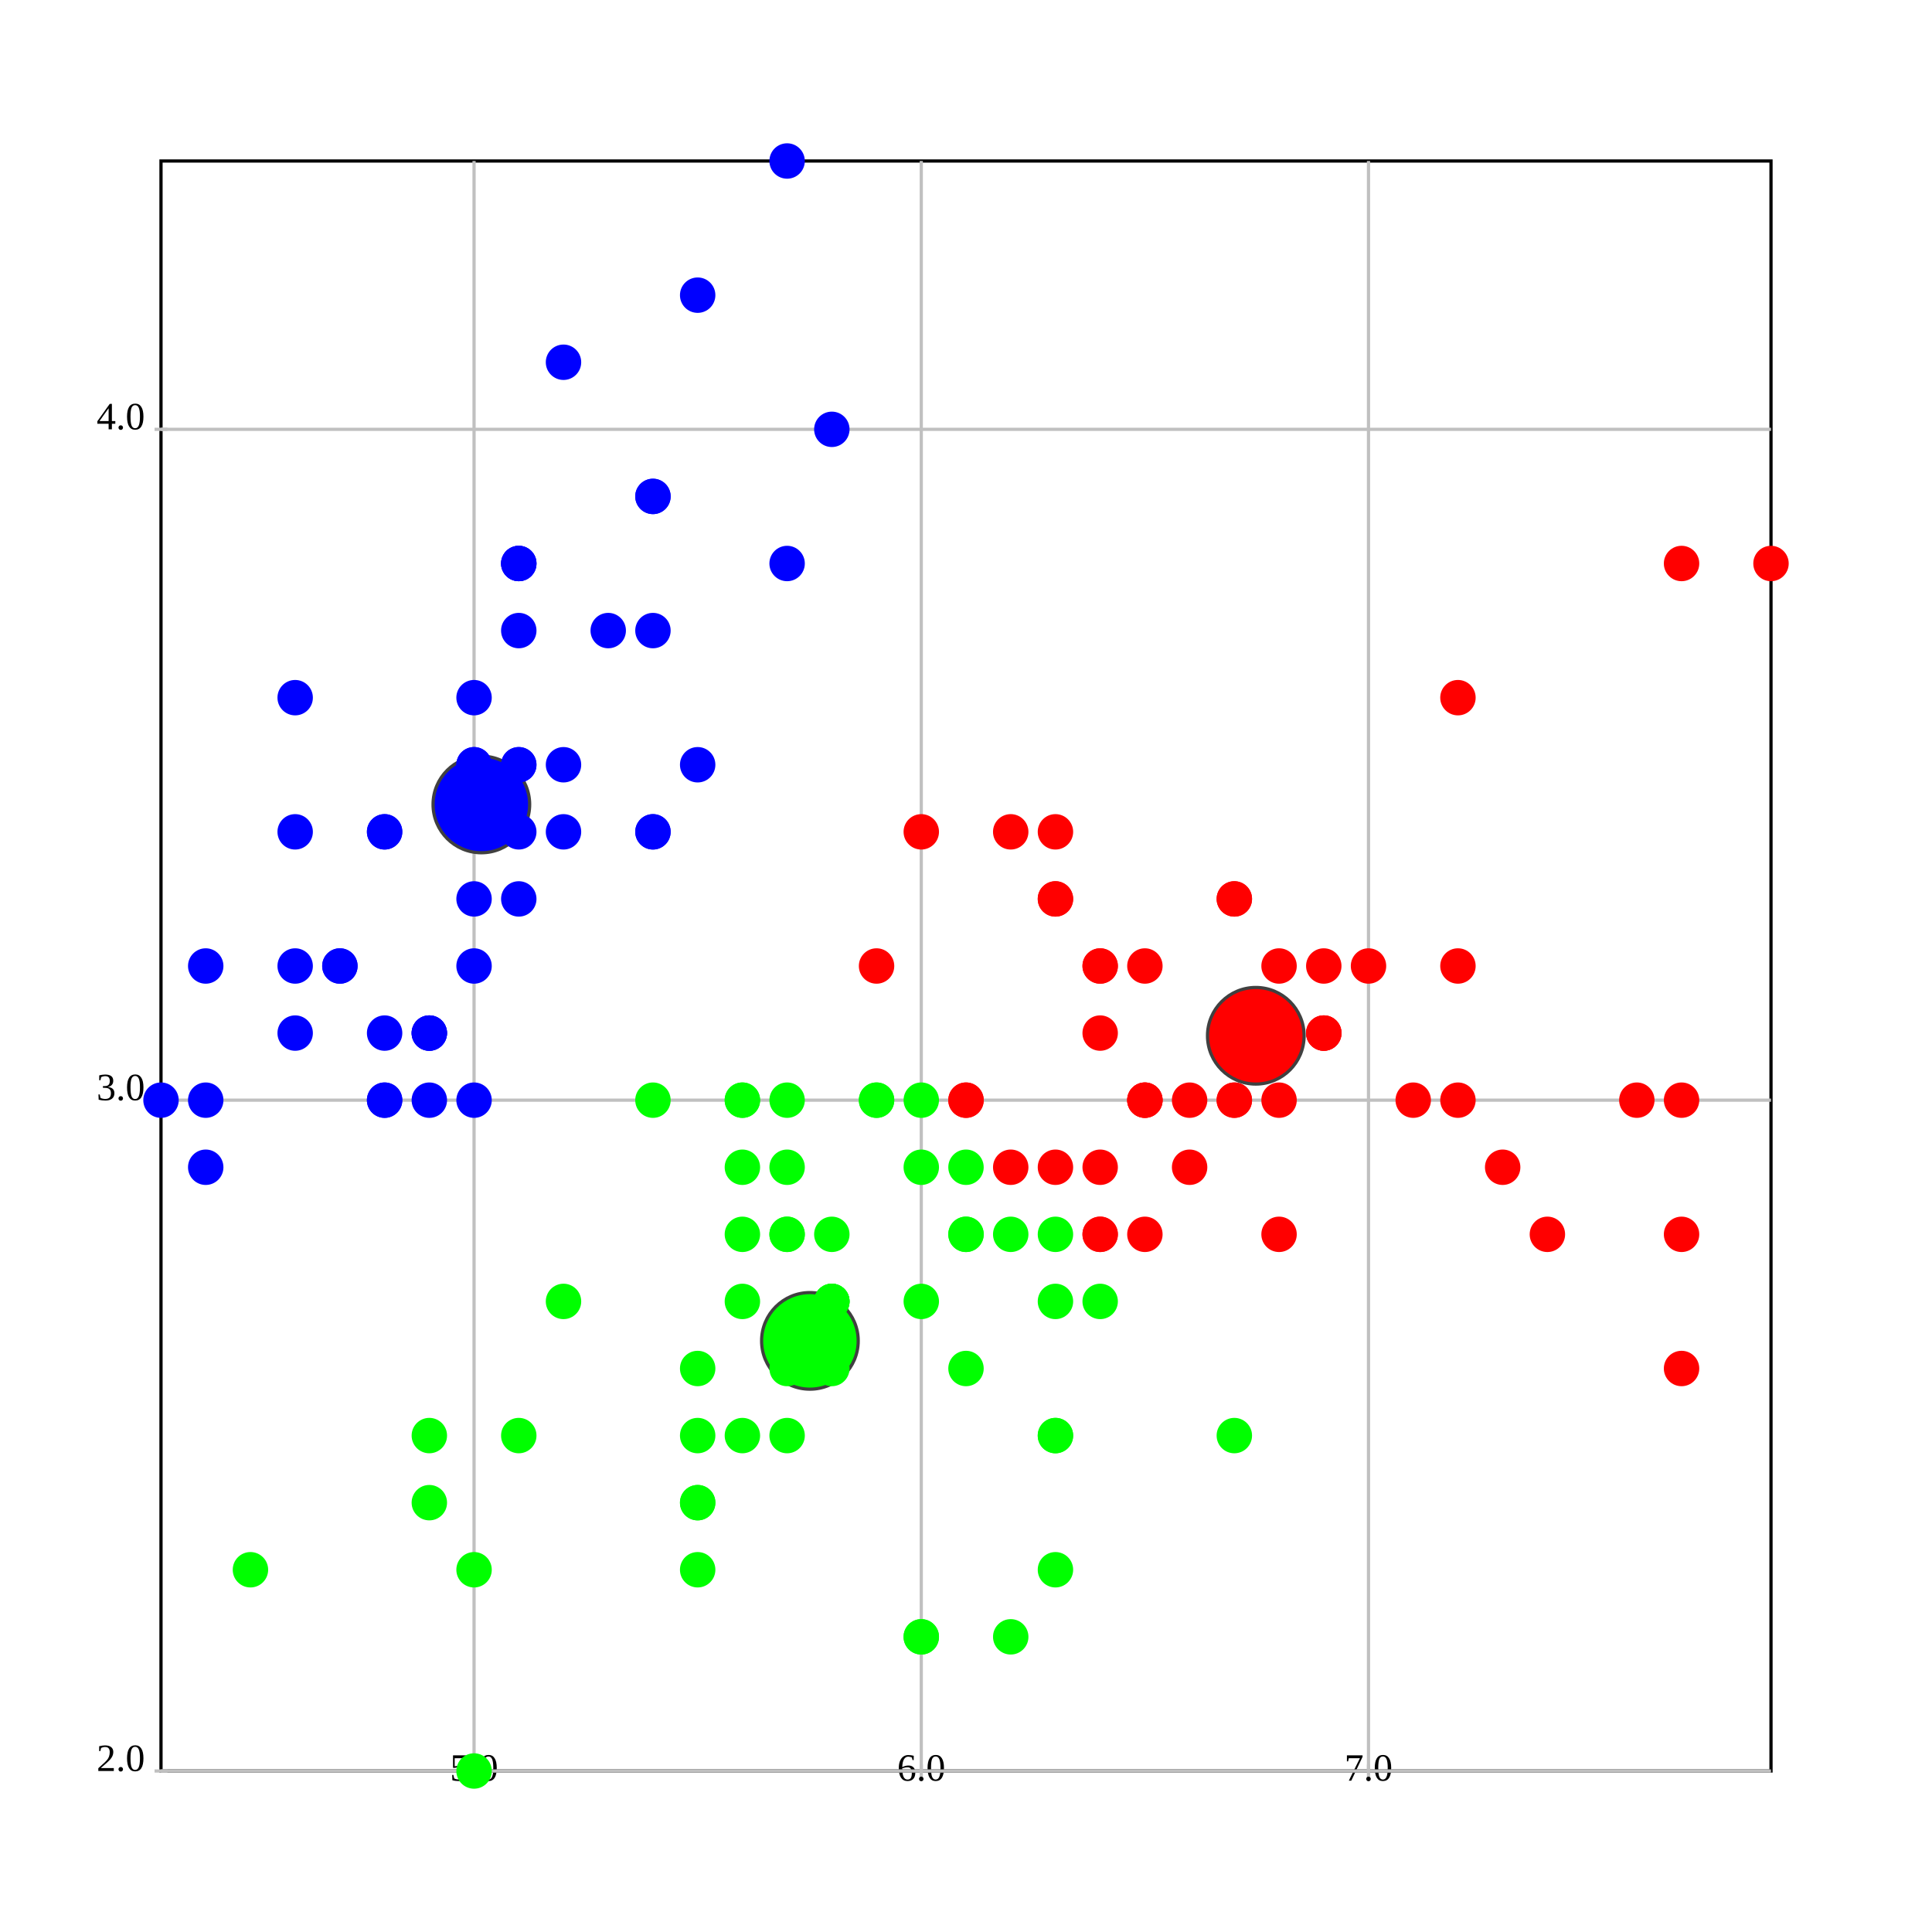
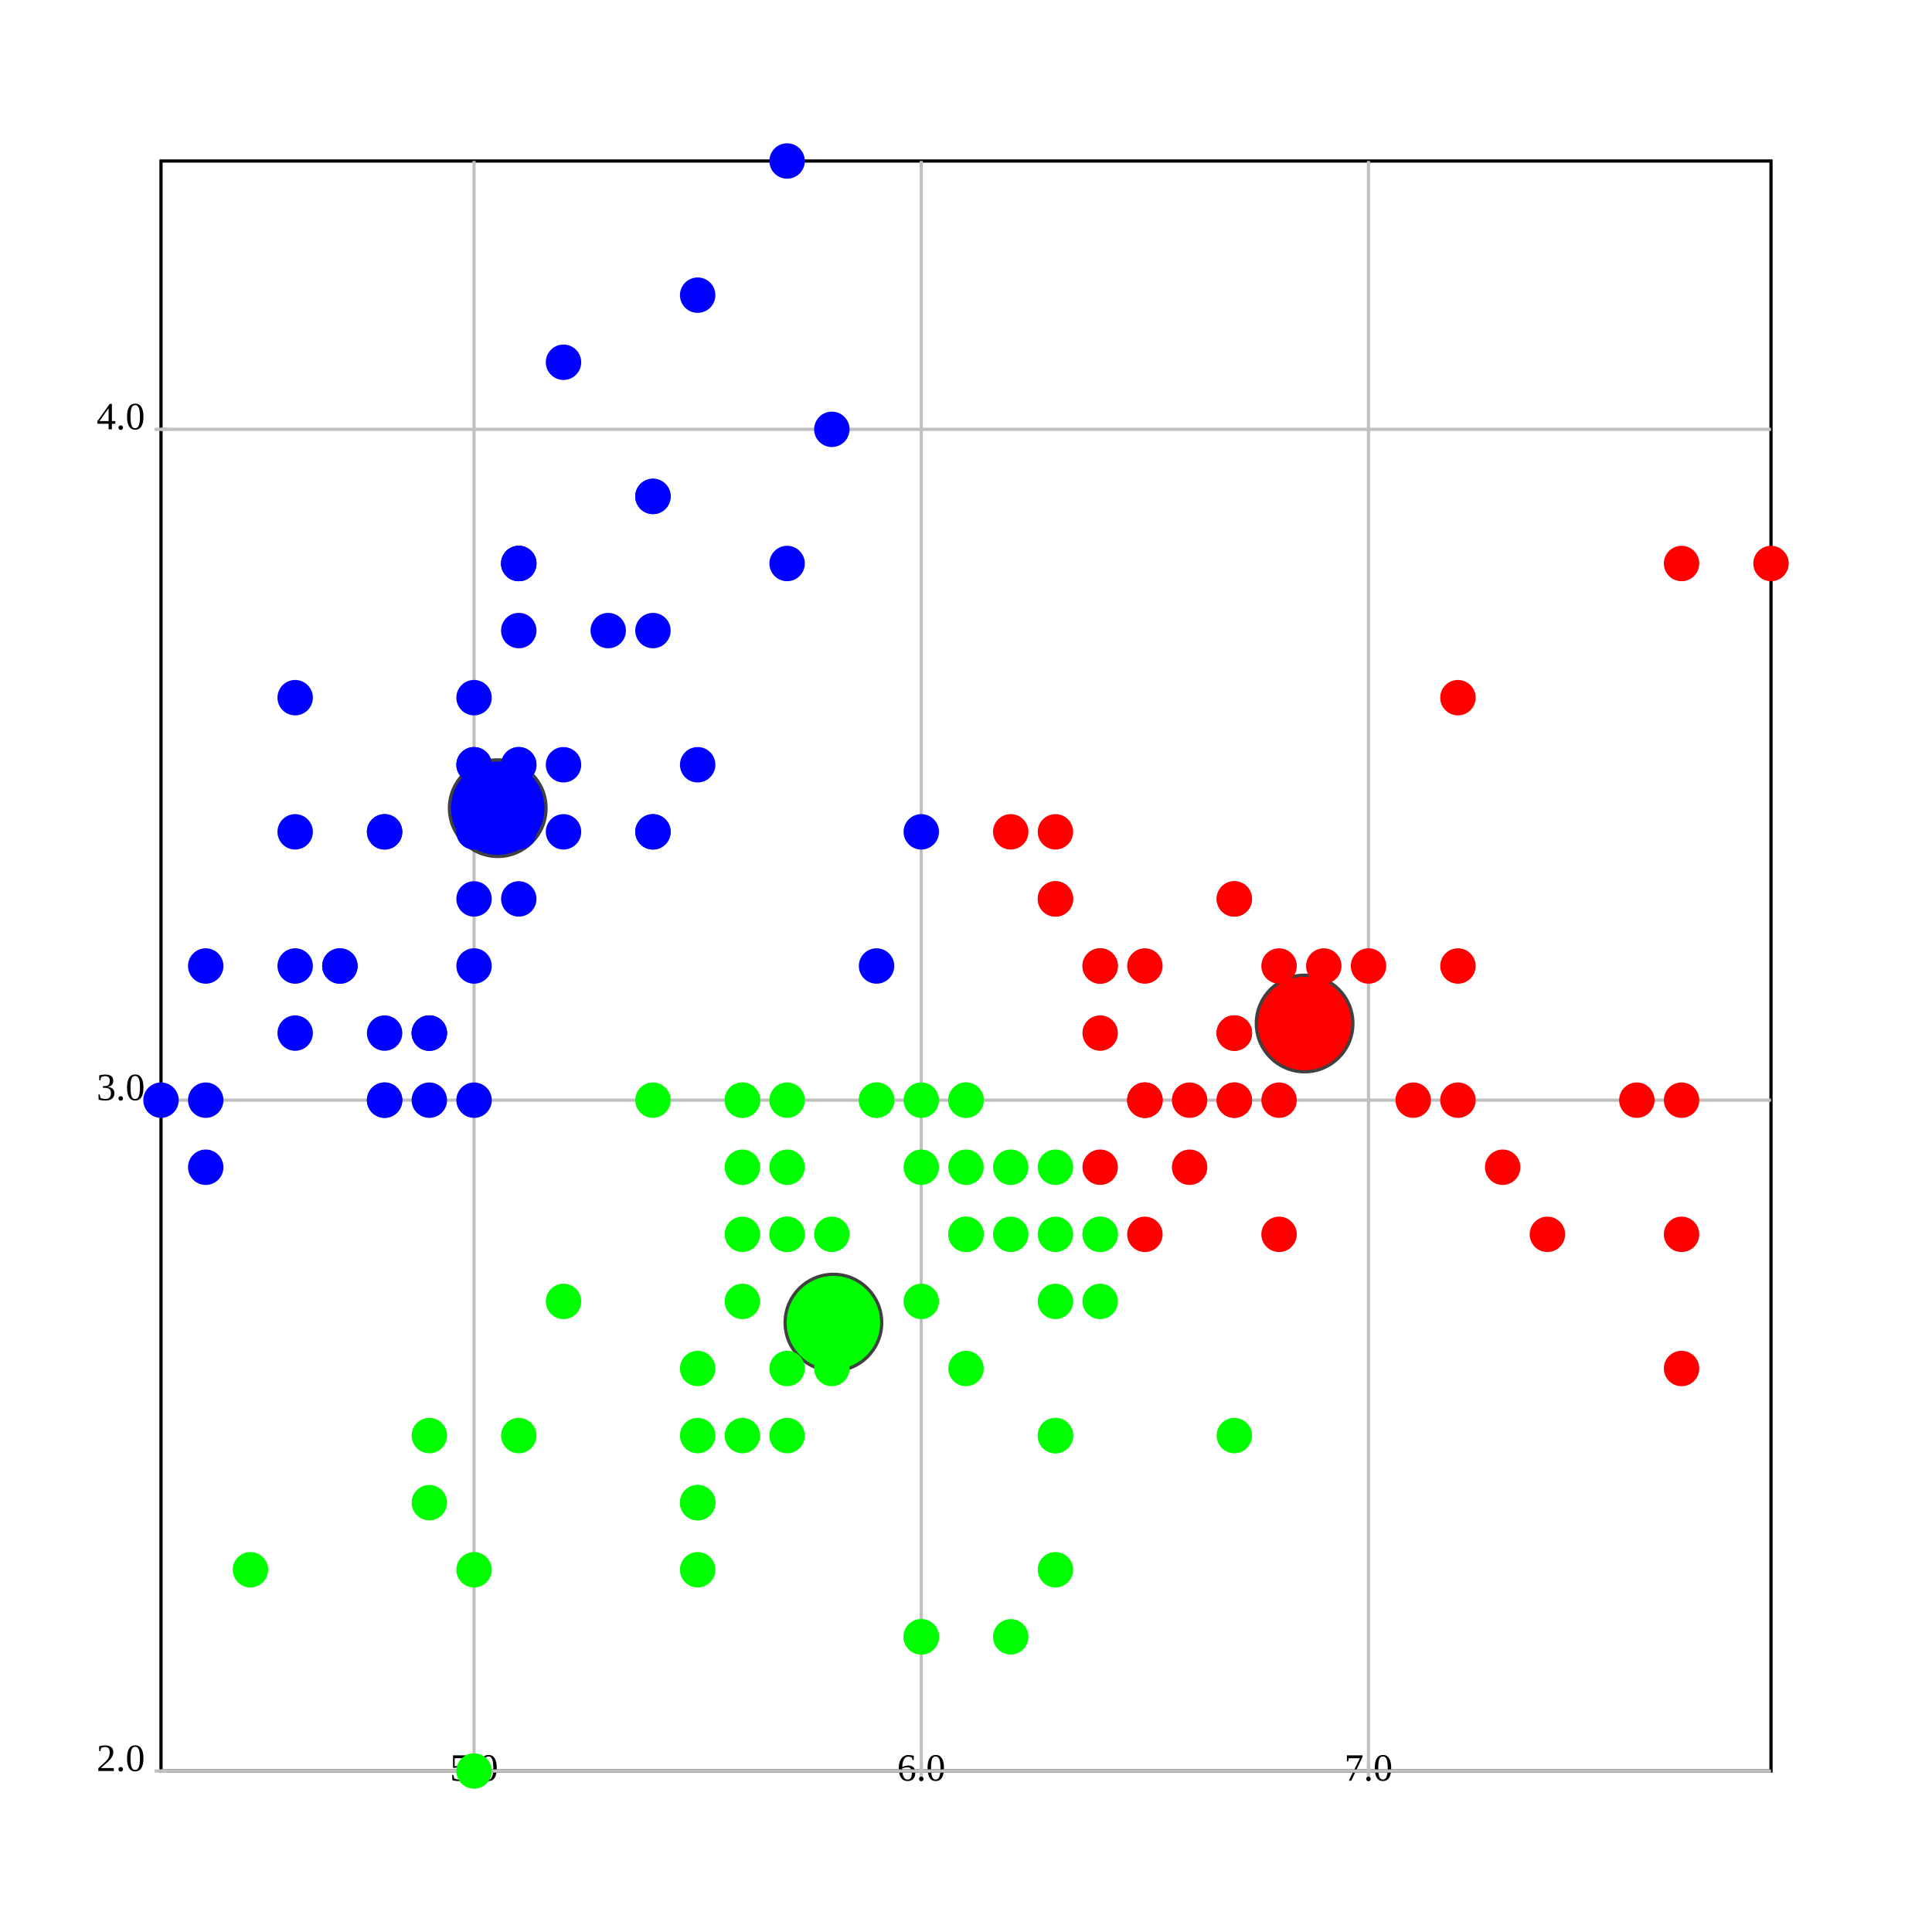
<svg xmlns="http://www.w3.org/2000/svg" version="1.1" width="600.0" height="600.0">
  <style>.caption {
  font-size: 14px;
  font-family: Georgia, serif;
}
</style>
  <rect fill="rgb(255,255,255)" stroke="rgb(0,0,0)" x="50.0" y="50.0" width="500.0" height="500.0" stroke-width="1" />
  <line x1="147.222" y1="550.0" x2="147.222" y2="50.0" stroke="rgb(192,192,192)" stroke-width="1" />
  <line x1="147.222" y1="548.0" x2="147.222" y2="552.0" stroke="rgb(192,192,192)" stroke-width="1" />
  <text text-anchor="middle" alignment-baseline="hanging" x="147.222" y="553.0" font-size="12.0">5.0</text>
  <line x1="286.111" y1="550.0" x2="286.111" y2="50.0" stroke="rgb(192,192,192)" stroke-width="1" />
  <line x1="286.111" y1="548.0" x2="286.111" y2="552.0" stroke="rgb(192,192,192)" stroke-width="1" />
  <text text-anchor="middle" alignment-baseline="hanging" x="286.111" y="553.0" font-size="12.0">6.0</text>
  <line x1="425" y1="550.0" x2="425" y2="50.0" stroke="rgb(192,192,192)" stroke-width="1" />
  <line x1="425" y1="548.0" x2="425" y2="552.0" stroke="rgb(192,192,192)" stroke-width="1" />
  <text text-anchor="middle" alignment-baseline="hanging" x="425" y="553.0" font-size="12.0">7.0</text>
  <line x1="50.0" y1="550.0" x2="550.0" y2="550.0" stroke="rgb(192,192,192)" stroke-width="1" />
  <text text-anchor="end" alignment-baseline="middle" x="45.0" y="550.0" font-size="12.0">2.0</text>
  <line x1="48.0" y1="550.0" x2="52.0" y2="550.0" stroke="rgb(192,192,192)" stroke-width="1" />
  <line x1="50.0" y1="341.667" x2="550.0" y2="341.667" stroke="rgb(192,192,192)" stroke-width="1" />
  <text text-anchor="end" alignment-baseline="middle" x="45.0" y="341.667" font-size="12.0">3.0</text>
  <line x1="48.0" y1="341.667" x2="52.0" y2="341.667" stroke="rgb(192,192,192)" stroke-width="1" />
  <line x1="50.0" y1="133.333" x2="550.0" y2="133.333" stroke="rgb(192,192,192)" stroke-width="1" />
  <text text-anchor="end" alignment-baseline="middle" x="45.0" y="133.333" font-size="12.0">4.0</text>
  <line x1="48.0" y1="133.333" x2="52.0" y2="133.333" stroke="rgb(192,192,192)" stroke-width="1" />
-   <ellipse cx="390.0" cy="321.667" rx="15" ry="15" fill="rgb(255,0,0)" stroke="rgb(64,64,64)" stroke-width="1" />
-   <ellipse cx="149.49" cy="249.83" rx="15" ry="15" fill="rgb(0,0,255)" stroke="rgb(64,64,64)" stroke-width="1" />
-   <ellipse cx="251.525" cy="416.422" rx="15" ry="15" fill="rgb(0,255,0)" stroke="rgb(64,64,64)" stroke-width="1" />
+   <ellipse cx="405.159" cy="317.857" rx="15" ry="15" fill="rgb(255,0,0)" stroke="rgb(64,64,64)" stroke-width="1" />
+   <ellipse cx="154.575" cy="250.98" rx="15" ry="15" fill="rgb(0,0,255)" stroke="rgb(64,64,64)" stroke-width="1" />
+   <ellipse cx="258.821" cy="410.746" rx="15" ry="15" fill="rgb(0,255,0)" stroke="rgb(64,64,64)" stroke-width="1" />
  <ellipse cx="161.111" cy="237.5" rx="5" ry="5" fill="rgb(0,0,255)" stroke="rgb(0,0,255)" stroke-width="1" />
  <ellipse cx="133.333" cy="341.667" rx="5" ry="5" fill="rgb(0,0,255)" stroke="rgb(0,0,255)" stroke-width="1" />
  <ellipse cx="105.556" cy="300.0" rx="5" ry="5" fill="rgb(0,0,255)" stroke="rgb(0,0,255)" stroke-width="1" />
  <ellipse cx="91.667" cy="320.833" rx="5" ry="5" fill="rgb(0,0,255)" stroke="rgb(0,0,255)" stroke-width="1" />
  <ellipse cx="147.222" cy="216.667" rx="5" ry="5" fill="rgb(0,0,255)" stroke="rgb(0,0,255)" stroke-width="1" />
  <ellipse cx="202.778" cy="154.167" rx="5" ry="5" fill="rgb(0,0,255)" stroke="rgb(0,0,255)" stroke-width="1" />
  <ellipse cx="91.667" cy="258.333" rx="5" ry="5" fill="rgb(0,0,255)" stroke="rgb(0,0,255)" stroke-width="1" />
  <ellipse cx="147.222" cy="258.333" rx="5" ry="5" fill="rgb(0,0,255)" stroke="rgb(0,0,255)" stroke-width="1" />
  <ellipse cx="63.889" cy="362.5" rx="5" ry="5" fill="rgb(0,0,255)" stroke="rgb(0,0,255)" stroke-width="1" />
  <ellipse cx="133.333" cy="320.833" rx="5" ry="5" fill="rgb(0,0,255)" stroke="rgb(0,0,255)" stroke-width="1" />
  <ellipse cx="202.778" cy="195.833" rx="5" ry="5" fill="rgb(0,0,255)" stroke="rgb(0,0,255)" stroke-width="1" />
  <ellipse cx="119.444" cy="258.333" rx="5" ry="5" fill="rgb(0,0,255)" stroke="rgb(0,0,255)" stroke-width="1" />
  <ellipse cx="119.444" cy="341.667" rx="5" ry="5" fill="rgb(0,0,255)" stroke="rgb(0,0,255)" stroke-width="1" />
  <ellipse cx="50.0" cy="341.667" rx="5" ry="5" fill="rgb(0,0,255)" stroke="rgb(0,0,255)" stroke-width="1" />
  <ellipse cx="258.333" cy="133.333" rx="5" ry="5" fill="rgb(0,0,255)" stroke="rgb(0,0,255)" stroke-width="1" />
  <ellipse cx="244.444" cy="50.0" rx="5" ry="5" fill="rgb(0,0,255)" stroke="rgb(0,0,255)" stroke-width="1" />
  <ellipse cx="202.778" cy="154.167" rx="5" ry="5" fill="rgb(0,0,255)" stroke="rgb(0,0,255)" stroke-width="1" />
  <ellipse cx="161.111" cy="237.5" rx="5" ry="5" fill="rgb(0,0,255)" stroke="rgb(0,0,255)" stroke-width="1" />
  <ellipse cx="244.444" cy="175" rx="5" ry="5" fill="rgb(0,0,255)" stroke="rgb(0,0,255)" stroke-width="1" />
  <ellipse cx="161.111" cy="175" rx="5" ry="5" fill="rgb(0,0,255)" stroke="rgb(0,0,255)" stroke-width="1" />
  <ellipse cx="202.778" cy="258.333" rx="5" ry="5" fill="rgb(0,0,255)" stroke="rgb(0,0,255)" stroke-width="1" />
  <ellipse cx="161.111" cy="195.833" rx="5" ry="5" fill="rgb(0,0,255)" stroke="rgb(0,0,255)" stroke-width="1" />
  <ellipse cx="91.667" cy="216.667" rx="5" ry="5" fill="rgb(0,0,255)" stroke="rgb(0,0,255)" stroke-width="1" />
  <ellipse cx="161.111" cy="279.167" rx="5" ry="5" fill="rgb(0,0,255)" stroke="rgb(0,0,255)" stroke-width="1" />
  <ellipse cx="119.444" cy="258.333" rx="5" ry="5" fill="rgb(0,0,255)" stroke="rgb(0,0,255)" stroke-width="1" />
  <ellipse cx="147.222" cy="341.667" rx="5" ry="5" fill="rgb(0,0,255)" stroke="rgb(0,0,255)" stroke-width="1" />
  <ellipse cx="147.222" cy="258.333" rx="5" ry="5" fill="rgb(0,0,255)" stroke="rgb(0,0,255)" stroke-width="1" />
  <ellipse cx="175" cy="237.5" rx="5" ry="5" fill="rgb(0,0,255)" stroke="rgb(0,0,255)" stroke-width="1" />
  <ellipse cx="175" cy="258.333" rx="5" ry="5" fill="rgb(0,0,255)" stroke="rgb(0,0,255)" stroke-width="1" />
  <ellipse cx="105.556" cy="300.0" rx="5" ry="5" fill="rgb(0,0,255)" stroke="rgb(0,0,255)" stroke-width="1" />
  <ellipse cx="119.444" cy="320.833" rx="5" ry="5" fill="rgb(0,0,255)" stroke="rgb(0,0,255)" stroke-width="1" />
  <ellipse cx="202.778" cy="258.333" rx="5" ry="5" fill="rgb(0,0,255)" stroke="rgb(0,0,255)" stroke-width="1" />
  <ellipse cx="175" cy="112.5" rx="5" ry="5" fill="rgb(0,0,255)" stroke="rgb(0,0,255)" stroke-width="1" />
  <ellipse cx="216.667" cy="91.667" rx="5" ry="5" fill="rgb(0,0,255)" stroke="rgb(0,0,255)" stroke-width="1" />
  <ellipse cx="133.333" cy="320.833" rx="5" ry="5" fill="rgb(0,0,255)" stroke="rgb(0,0,255)" stroke-width="1" />
  <ellipse cx="147.222" cy="300.0" rx="5" ry="5" fill="rgb(0,0,255)" stroke="rgb(0,0,255)" stroke-width="1" />
  <ellipse cx="216.667" cy="237.5" rx="5" ry="5" fill="rgb(0,0,255)" stroke="rgb(0,0,255)" stroke-width="1" />
  <ellipse cx="133.333" cy="320.833" rx="5" ry="5" fill="rgb(0,0,255)" stroke="rgb(0,0,255)" stroke-width="1" />
  <ellipse cx="63.889" cy="341.667" rx="5" ry="5" fill="rgb(0,0,255)" stroke="rgb(0,0,255)" stroke-width="1" />
  <ellipse cx="161.111" cy="258.333" rx="5" ry="5" fill="rgb(0,0,255)" stroke="rgb(0,0,255)" stroke-width="1" />
  <ellipse cx="147.222" cy="237.5" rx="5" ry="5" fill="rgb(0,0,255)" stroke="rgb(0,0,255)" stroke-width="1" />
  <ellipse cx="77.778" cy="487.5" rx="5" ry="5" fill="rgb(0,255,0)" stroke="rgb(0,255,0)" stroke-width="1" />
  <ellipse cx="63.889" cy="300.0" rx="5" ry="5" fill="rgb(0,0,255)" stroke="rgb(0,0,255)" stroke-width="1" />
  <ellipse cx="147.222" cy="237.5" rx="5" ry="5" fill="rgb(0,0,255)" stroke="rgb(0,0,255)" stroke-width="1" />
  <ellipse cx="161.111" cy="175" rx="5" ry="5" fill="rgb(0,0,255)" stroke="rgb(0,0,255)" stroke-width="1" />
  <ellipse cx="119.444" cy="341.667" rx="5" ry="5" fill="rgb(0,0,255)" stroke="rgb(0,0,255)" stroke-width="1" />
  <ellipse cx="161.111" cy="175" rx="5" ry="5" fill="rgb(0,0,255)" stroke="rgb(0,0,255)" stroke-width="1" />
  <ellipse cx="91.667" cy="300.0" rx="5" ry="5" fill="rgb(0,0,255)" stroke="rgb(0,0,255)" stroke-width="1" />
  <ellipse cx="188.889" cy="195.833" rx="5" ry="5" fill="rgb(0,0,255)" stroke="rgb(0,0,255)" stroke-width="1" />
  <ellipse cx="147.222" cy="279.167" rx="5" ry="5" fill="rgb(0,0,255)" stroke="rgb(0,0,255)" stroke-width="1" />
  <ellipse cx="425" cy="300.0" rx="5" ry="5" fill="rgb(255,0,0)" stroke="rgb(255,0,0)" stroke-width="1" />
  <ellipse cx="341.667" cy="300.0" rx="5" ry="5" fill="rgb(255,0,0)" stroke="rgb(255,0,0)" stroke-width="1" />
  <ellipse cx="411.111" cy="320.833" rx="5" ry="5" fill="rgb(255,0,0)" stroke="rgb(255,0,0)" stroke-width="1" />
  <ellipse cx="216.667" cy="487.5" rx="5" ry="5" fill="rgb(0,255,0)" stroke="rgb(0,255,0)" stroke-width="1" />
  <ellipse cx="355.556" cy="383.333" rx="5" ry="5" fill="rgb(255,0,0)" stroke="rgb(255,0,0)" stroke-width="1" />
  <ellipse cx="244.444" cy="383.333" rx="5" ry="5" fill="rgb(0,255,0)" stroke="rgb(0,255,0)" stroke-width="1" />
  <ellipse cx="327.778" cy="279.167" rx="5" ry="5" fill="rgb(255,0,0)" stroke="rgb(255,0,0)" stroke-width="1" />
  <ellipse cx="133.333" cy="466.667" rx="5" ry="5" fill="rgb(0,255,0)" stroke="rgb(0,255,0)" stroke-width="1" />
  <ellipse cx="369.444" cy="362.5" rx="5" ry="5" fill="rgb(255,0,0)" stroke="rgb(255,0,0)" stroke-width="1" />
  <ellipse cx="175" cy="404.167" rx="5" ry="5" fill="rgb(0,255,0)" stroke="rgb(0,255,0)" stroke-width="1" />
  <ellipse cx="147.222" cy="550.0" rx="5" ry="5" fill="rgb(0,255,0)" stroke="rgb(0,255,0)" stroke-width="1" />
  <ellipse cx="272.222" cy="341.667" rx="5" ry="5" fill="rgb(0,255,0)" stroke="rgb(0,255,0)" stroke-width="1" />
  <ellipse cx="286.111" cy="508.333" rx="5" ry="5" fill="rgb(0,255,0)" stroke="rgb(0,255,0)" stroke-width="1" />
  <ellipse cx="300" cy="362.5" rx="5" ry="5" fill="rgb(0,255,0)" stroke="rgb(0,255,0)" stroke-width="1" />
  <ellipse cx="230.556" cy="362.5" rx="5" ry="5" fill="rgb(0,255,0)" stroke="rgb(0,255,0)" stroke-width="1" />
  <ellipse cx="383.333" cy="320.833" rx="5" ry="5" fill="rgb(255,0,0)" stroke="rgb(255,0,0)" stroke-width="1" />
  <ellipse cx="230.556" cy="341.667" rx="5" ry="5" fill="rgb(0,255,0)" stroke="rgb(0,255,0)" stroke-width="1" />
  <ellipse cx="258.333" cy="404.167" rx="5" ry="5" fill="rgb(0,255,0)" stroke="rgb(0,255,0)" stroke-width="1" />
  <ellipse cx="313.889" cy="508.333" rx="5" ry="5" fill="rgb(0,255,0)" stroke="rgb(0,255,0)" stroke-width="1" />
  <ellipse cx="230.556" cy="445.833" rx="5" ry="5" fill="rgb(0,255,0)" stroke="rgb(0,255,0)" stroke-width="1" />
-   <ellipse cx="272.222" cy="300.0" rx="5" ry="5" fill="rgb(255,0,0)" stroke="rgb(255,0,0)" stroke-width="1" />
+   <ellipse cx="272.222" cy="300.0" rx="5" ry="5" fill="rgb(0,0,255)" stroke="rgb(0,0,255)" stroke-width="1" />
  <ellipse cx="300" cy="383.333" rx="5" ry="5" fill="rgb(0,255,0)" stroke="rgb(0,255,0)" stroke-width="1" />
  <ellipse cx="327.778" cy="445.833" rx="5" ry="5" fill="rgb(0,255,0)" stroke="rgb(0,255,0)" stroke-width="1" />
  <ellipse cx="300" cy="383.333" rx="5" ry="5" fill="rgb(0,255,0)" stroke="rgb(0,255,0)" stroke-width="1" />
  <ellipse cx="341.667" cy="362.5" rx="5" ry="5" fill="rgb(255,0,0)" stroke="rgb(255,0,0)" stroke-width="1" />
  <ellipse cx="369.444" cy="341.667" rx="5" ry="5" fill="rgb(255,0,0)" stroke="rgb(255,0,0)" stroke-width="1" />
  <ellipse cx="397.222" cy="383.333" rx="5" ry="5" fill="rgb(255,0,0)" stroke="rgb(255,0,0)" stroke-width="1" />
  <ellipse cx="383.333" cy="341.667" rx="5" ry="5" fill="rgb(255,0,0)" stroke="rgb(255,0,0)" stroke-width="1" />
  <ellipse cx="286.111" cy="362.5" rx="5" ry="5" fill="rgb(0,255,0)" stroke="rgb(0,255,0)" stroke-width="1" />
  <ellipse cx="244.444" cy="425.0" rx="5" ry="5" fill="rgb(0,255,0)" stroke="rgb(0,255,0)" stroke-width="1" />
  <ellipse cx="216.667" cy="466.667" rx="5" ry="5" fill="rgb(0,255,0)" stroke="rgb(0,255,0)" stroke-width="1" />
  <ellipse cx="216.667" cy="466.667" rx="5" ry="5" fill="rgb(0,255,0)" stroke="rgb(0,255,0)" stroke-width="1" />
  <ellipse cx="258.333" cy="404.167" rx="5" ry="5" fill="rgb(0,255,0)" stroke="rgb(0,255,0)" stroke-width="1" />
  <ellipse cx="286.111" cy="404.167" rx="5" ry="5" fill="rgb(0,255,0)" stroke="rgb(0,255,0)" stroke-width="1" />
  <ellipse cx="202.778" cy="341.667" rx="5" ry="5" fill="rgb(0,255,0)" stroke="rgb(0,255,0)" stroke-width="1" />
-   <ellipse cx="286.111" cy="258.333" rx="5" ry="5" fill="rgb(255,0,0)" stroke="rgb(255,0,0)" stroke-width="1" />
+   <ellipse cx="286.111" cy="258.333" rx="5" ry="5" fill="rgb(0,0,255)" stroke="rgb(0,0,255)" stroke-width="1" />
  <ellipse cx="383.333" cy="320.833" rx="5" ry="5" fill="rgb(255,0,0)" stroke="rgb(255,0,0)" stroke-width="1" />
  <ellipse cx="327.778" cy="487.5" rx="5" ry="5" fill="rgb(0,255,0)" stroke="rgb(0,255,0)" stroke-width="1" />
  <ellipse cx="230.556" cy="341.667" rx="5" ry="5" fill="rgb(0,255,0)" stroke="rgb(0,255,0)" stroke-width="1" />
  <ellipse cx="216.667" cy="445.833" rx="5" ry="5" fill="rgb(0,255,0)" stroke="rgb(0,255,0)" stroke-width="1" />
  <ellipse cx="216.667" cy="425.0" rx="5" ry="5" fill="rgb(0,255,0)" stroke="rgb(0,255,0)" stroke-width="1" />
-   <ellipse cx="300" cy="341.667" rx="5" ry="5" fill="rgb(255,0,0)" stroke="rgb(255,0,0)" stroke-width="1" />
+   <ellipse cx="300" cy="341.667" rx="5" ry="5" fill="rgb(0,255,0)" stroke="rgb(0,255,0)" stroke-width="1" />
  <ellipse cx="258.333" cy="425.0" rx="5" ry="5" fill="rgb(0,255,0)" stroke="rgb(0,255,0)" stroke-width="1" />
  <ellipse cx="147.222" cy="487.5" rx="5" ry="5" fill="rgb(0,255,0)" stroke="rgb(0,255,0)" stroke-width="1" />
  <ellipse cx="230.556" cy="404.167" rx="5" ry="5" fill="rgb(0,255,0)" stroke="rgb(0,255,0)" stroke-width="1" />
  <ellipse cx="244.444" cy="341.667" rx="5" ry="5" fill="rgb(0,255,0)" stroke="rgb(0,255,0)" stroke-width="1" />
  <ellipse cx="244.444" cy="362.5" rx="5" ry="5" fill="rgb(0,255,0)" stroke="rgb(0,255,0)" stroke-width="1" />
-   <ellipse cx="313.889" cy="362.5" rx="5" ry="5" fill="rgb(255,0,0)" stroke="rgb(255,0,0)" stroke-width="1" />
+   <ellipse cx="313.889" cy="362.5" rx="5" ry="5" fill="rgb(0,255,0)" stroke="rgb(0,255,0)" stroke-width="1" />
  <ellipse cx="161.111" cy="445.833" rx="5" ry="5" fill="rgb(0,255,0)" stroke="rgb(0,255,0)" stroke-width="1" />
  <ellipse cx="244.444" cy="383.333" rx="5" ry="5" fill="rgb(0,255,0)" stroke="rgb(0,255,0)" stroke-width="1" />
  <ellipse cx="327.778" cy="279.167" rx="5" ry="5" fill="rgb(255,0,0)" stroke="rgb(255,0,0)" stroke-width="1" />
  <ellipse cx="258.333" cy="404.167" rx="5" ry="5" fill="rgb(0,255,0)" stroke="rgb(0,255,0)" stroke-width="1" />
  <ellipse cx="438.889" cy="341.667" rx="5" ry="5" fill="rgb(255,0,0)" stroke="rgb(255,0,0)" stroke-width="1" />
-   <ellipse cx="327.778" cy="362.5" rx="5" ry="5" fill="rgb(255,0,0)" stroke="rgb(255,0,0)" stroke-width="1" />
+   <ellipse cx="327.778" cy="362.5" rx="5" ry="5" fill="rgb(0,255,0)" stroke="rgb(0,255,0)" stroke-width="1" />
  <ellipse cx="355.556" cy="341.667" rx="5" ry="5" fill="rgb(255,0,0)" stroke="rgb(255,0,0)" stroke-width="1" />
  <ellipse cx="508.333" cy="341.667" rx="5" ry="5" fill="rgb(255,0,0)" stroke="rgb(255,0,0)" stroke-width="1" />
  <ellipse cx="133.333" cy="445.833" rx="5" ry="5" fill="rgb(0,255,0)" stroke="rgb(0,255,0)" stroke-width="1" />
  <ellipse cx="466.667" cy="362.5" rx="5" ry="5" fill="rgb(255,0,0)" stroke="rgb(255,0,0)" stroke-width="1" />
  <ellipse cx="383.333" cy="445.833" rx="5" ry="5" fill="rgb(0,255,0)" stroke="rgb(0,255,0)" stroke-width="1" />
  <ellipse cx="452.778" cy="216.667" rx="5" ry="5" fill="rgb(255,0,0)" stroke="rgb(255,0,0)" stroke-width="1" />
  <ellipse cx="355.556" cy="300.0" rx="5" ry="5" fill="rgb(255,0,0)" stroke="rgb(255,0,0)" stroke-width="1" />
  <ellipse cx="341.667" cy="404.167" rx="5" ry="5" fill="rgb(0,255,0)" stroke="rgb(0,255,0)" stroke-width="1" />
  <ellipse cx="397.222" cy="341.667" rx="5" ry="5" fill="rgb(255,0,0)" stroke="rgb(255,0,0)" stroke-width="1" />
  <ellipse cx="244.444" cy="445.833" rx="5" ry="5" fill="rgb(0,255,0)" stroke="rgb(0,255,0)" stroke-width="1" />
  <ellipse cx="258.333" cy="383.333" rx="5" ry="5" fill="rgb(0,255,0)" stroke="rgb(0,255,0)" stroke-width="1" />
  <ellipse cx="341.667" cy="300.0" rx="5" ry="5" fill="rgb(255,0,0)" stroke="rgb(255,0,0)" stroke-width="1" />
  <ellipse cx="355.556" cy="341.667" rx="5" ry="5" fill="rgb(255,0,0)" stroke="rgb(255,0,0)" stroke-width="1" />
  <ellipse cx="522.222" cy="175" rx="5" ry="5" fill="rgb(255,0,0)" stroke="rgb(255,0,0)" stroke-width="1" />
  <ellipse cx="522.222" cy="425.0" rx="5" ry="5" fill="rgb(255,0,0)" stroke="rgb(255,0,0)" stroke-width="1" />
  <ellipse cx="286.111" cy="508.333" rx="5" ry="5" fill="rgb(0,255,0)" stroke="rgb(0,255,0)" stroke-width="1" />
  <ellipse cx="411.111" cy="300.0" rx="5" ry="5" fill="rgb(255,0,0)" stroke="rgb(255,0,0)" stroke-width="1" />
  <ellipse cx="230.556" cy="383.333" rx="5" ry="5" fill="rgb(0,255,0)" stroke="rgb(0,255,0)" stroke-width="1" />
  <ellipse cx="522.222" cy="383.333" rx="5" ry="5" fill="rgb(255,0,0)" stroke="rgb(255,0,0)" stroke-width="1" />
  <ellipse cx="327.778" cy="404.167" rx="5" ry="5" fill="rgb(0,255,0)" stroke="rgb(0,255,0)" stroke-width="1" />
  <ellipse cx="383.333" cy="279.167" rx="5" ry="5" fill="rgb(255,0,0)" stroke="rgb(255,0,0)" stroke-width="1" />
  <ellipse cx="452.778" cy="300.0" rx="5" ry="5" fill="rgb(255,0,0)" stroke="rgb(255,0,0)" stroke-width="1" />
  <ellipse cx="313.889" cy="383.333" rx="5" ry="5" fill="rgb(0,255,0)" stroke="rgb(0,255,0)" stroke-width="1" />
-   <ellipse cx="300" cy="341.667" rx="5" ry="5" fill="rgb(255,0,0)" stroke="rgb(255,0,0)" stroke-width="1" />
-   <ellipse cx="341.667" cy="383.333" rx="5" ry="5" fill="rgb(255,0,0)" stroke="rgb(255,0,0)" stroke-width="1" />
+   <ellipse cx="300" cy="341.667" rx="5" ry="5" fill="rgb(0,255,0)" stroke="rgb(0,255,0)" stroke-width="1" />
+   <ellipse cx="341.667" cy="383.333" rx="5" ry="5" fill="rgb(0,255,0)" stroke="rgb(0,255,0)" stroke-width="1" />
  <ellipse cx="452.778" cy="341.667" rx="5" ry="5" fill="rgb(255,0,0)" stroke="rgb(255,0,0)" stroke-width="1" />
  <ellipse cx="480.556" cy="383.333" rx="5" ry="5" fill="rgb(255,0,0)" stroke="rgb(255,0,0)" stroke-width="1" />
  <ellipse cx="550.0" cy="175" rx="5" ry="5" fill="rgb(255,0,0)" stroke="rgb(255,0,0)" stroke-width="1" />
-   <ellipse cx="341.667" cy="383.333" rx="5" ry="5" fill="rgb(255,0,0)" stroke="rgb(255,0,0)" stroke-width="1" />
+   <ellipse cx="341.667" cy="383.333" rx="5" ry="5" fill="rgb(0,255,0)" stroke="rgb(0,255,0)" stroke-width="1" />
  <ellipse cx="327.778" cy="383.333" rx="5" ry="5" fill="rgb(0,255,0)" stroke="rgb(0,255,0)" stroke-width="1" />
  <ellipse cx="300" cy="425.0" rx="5" ry="5" fill="rgb(0,255,0)" stroke="rgb(0,255,0)" stroke-width="1" />
  <ellipse cx="522.222" cy="341.667" rx="5" ry="5" fill="rgb(255,0,0)" stroke="rgb(255,0,0)" stroke-width="1" />
  <ellipse cx="327.778" cy="258.333" rx="5" ry="5" fill="rgb(255,0,0)" stroke="rgb(255,0,0)" stroke-width="1" />
  <ellipse cx="341.667" cy="320.833" rx="5" ry="5" fill="rgb(255,0,0)" stroke="rgb(255,0,0)" stroke-width="1" />
  <ellipse cx="286.111" cy="341.667" rx="5" ry="5" fill="rgb(0,255,0)" stroke="rgb(0,255,0)" stroke-width="1" />
  <ellipse cx="411.111" cy="320.833" rx="5" ry="5" fill="rgb(255,0,0)" stroke="rgb(255,0,0)" stroke-width="1" />
  <ellipse cx="383.333" cy="320.833" rx="5" ry="5" fill="rgb(255,0,0)" stroke="rgb(255,0,0)" stroke-width="1" />
  <ellipse cx="411.111" cy="320.833" rx="5" ry="5" fill="rgb(255,0,0)" stroke="rgb(255,0,0)" stroke-width="1" />
  <ellipse cx="258.333" cy="404.167" rx="5" ry="5" fill="rgb(0,255,0)" stroke="rgb(0,255,0)" stroke-width="1" />
  <ellipse cx="397.222" cy="300.0" rx="5" ry="5" fill="rgb(255,0,0)" stroke="rgb(255,0,0)" stroke-width="1" />
  <ellipse cx="383.333" cy="279.167" rx="5" ry="5" fill="rgb(255,0,0)" stroke="rgb(255,0,0)" stroke-width="1" />
  <ellipse cx="383.333" cy="341.667" rx="5" ry="5" fill="rgb(255,0,0)" stroke="rgb(255,0,0)" stroke-width="1" />
  <ellipse cx="327.778" cy="445.833" rx="5" ry="5" fill="rgb(0,255,0)" stroke="rgb(0,255,0)" stroke-width="1" />
  <ellipse cx="355.556" cy="341.667" rx="5" ry="5" fill="rgb(255,0,0)" stroke="rgb(255,0,0)" stroke-width="1" />
  <ellipse cx="313.889" cy="258.333" rx="5" ry="5" fill="rgb(255,0,0)" stroke="rgb(255,0,0)" stroke-width="1" />
  <ellipse cx="272.222" cy="341.667" rx="5" ry="5" fill="rgb(0,255,0)" stroke="rgb(0,255,0)" stroke-width="1" />
      Sorry, your browser does not support inline SVG.
    </svg>
